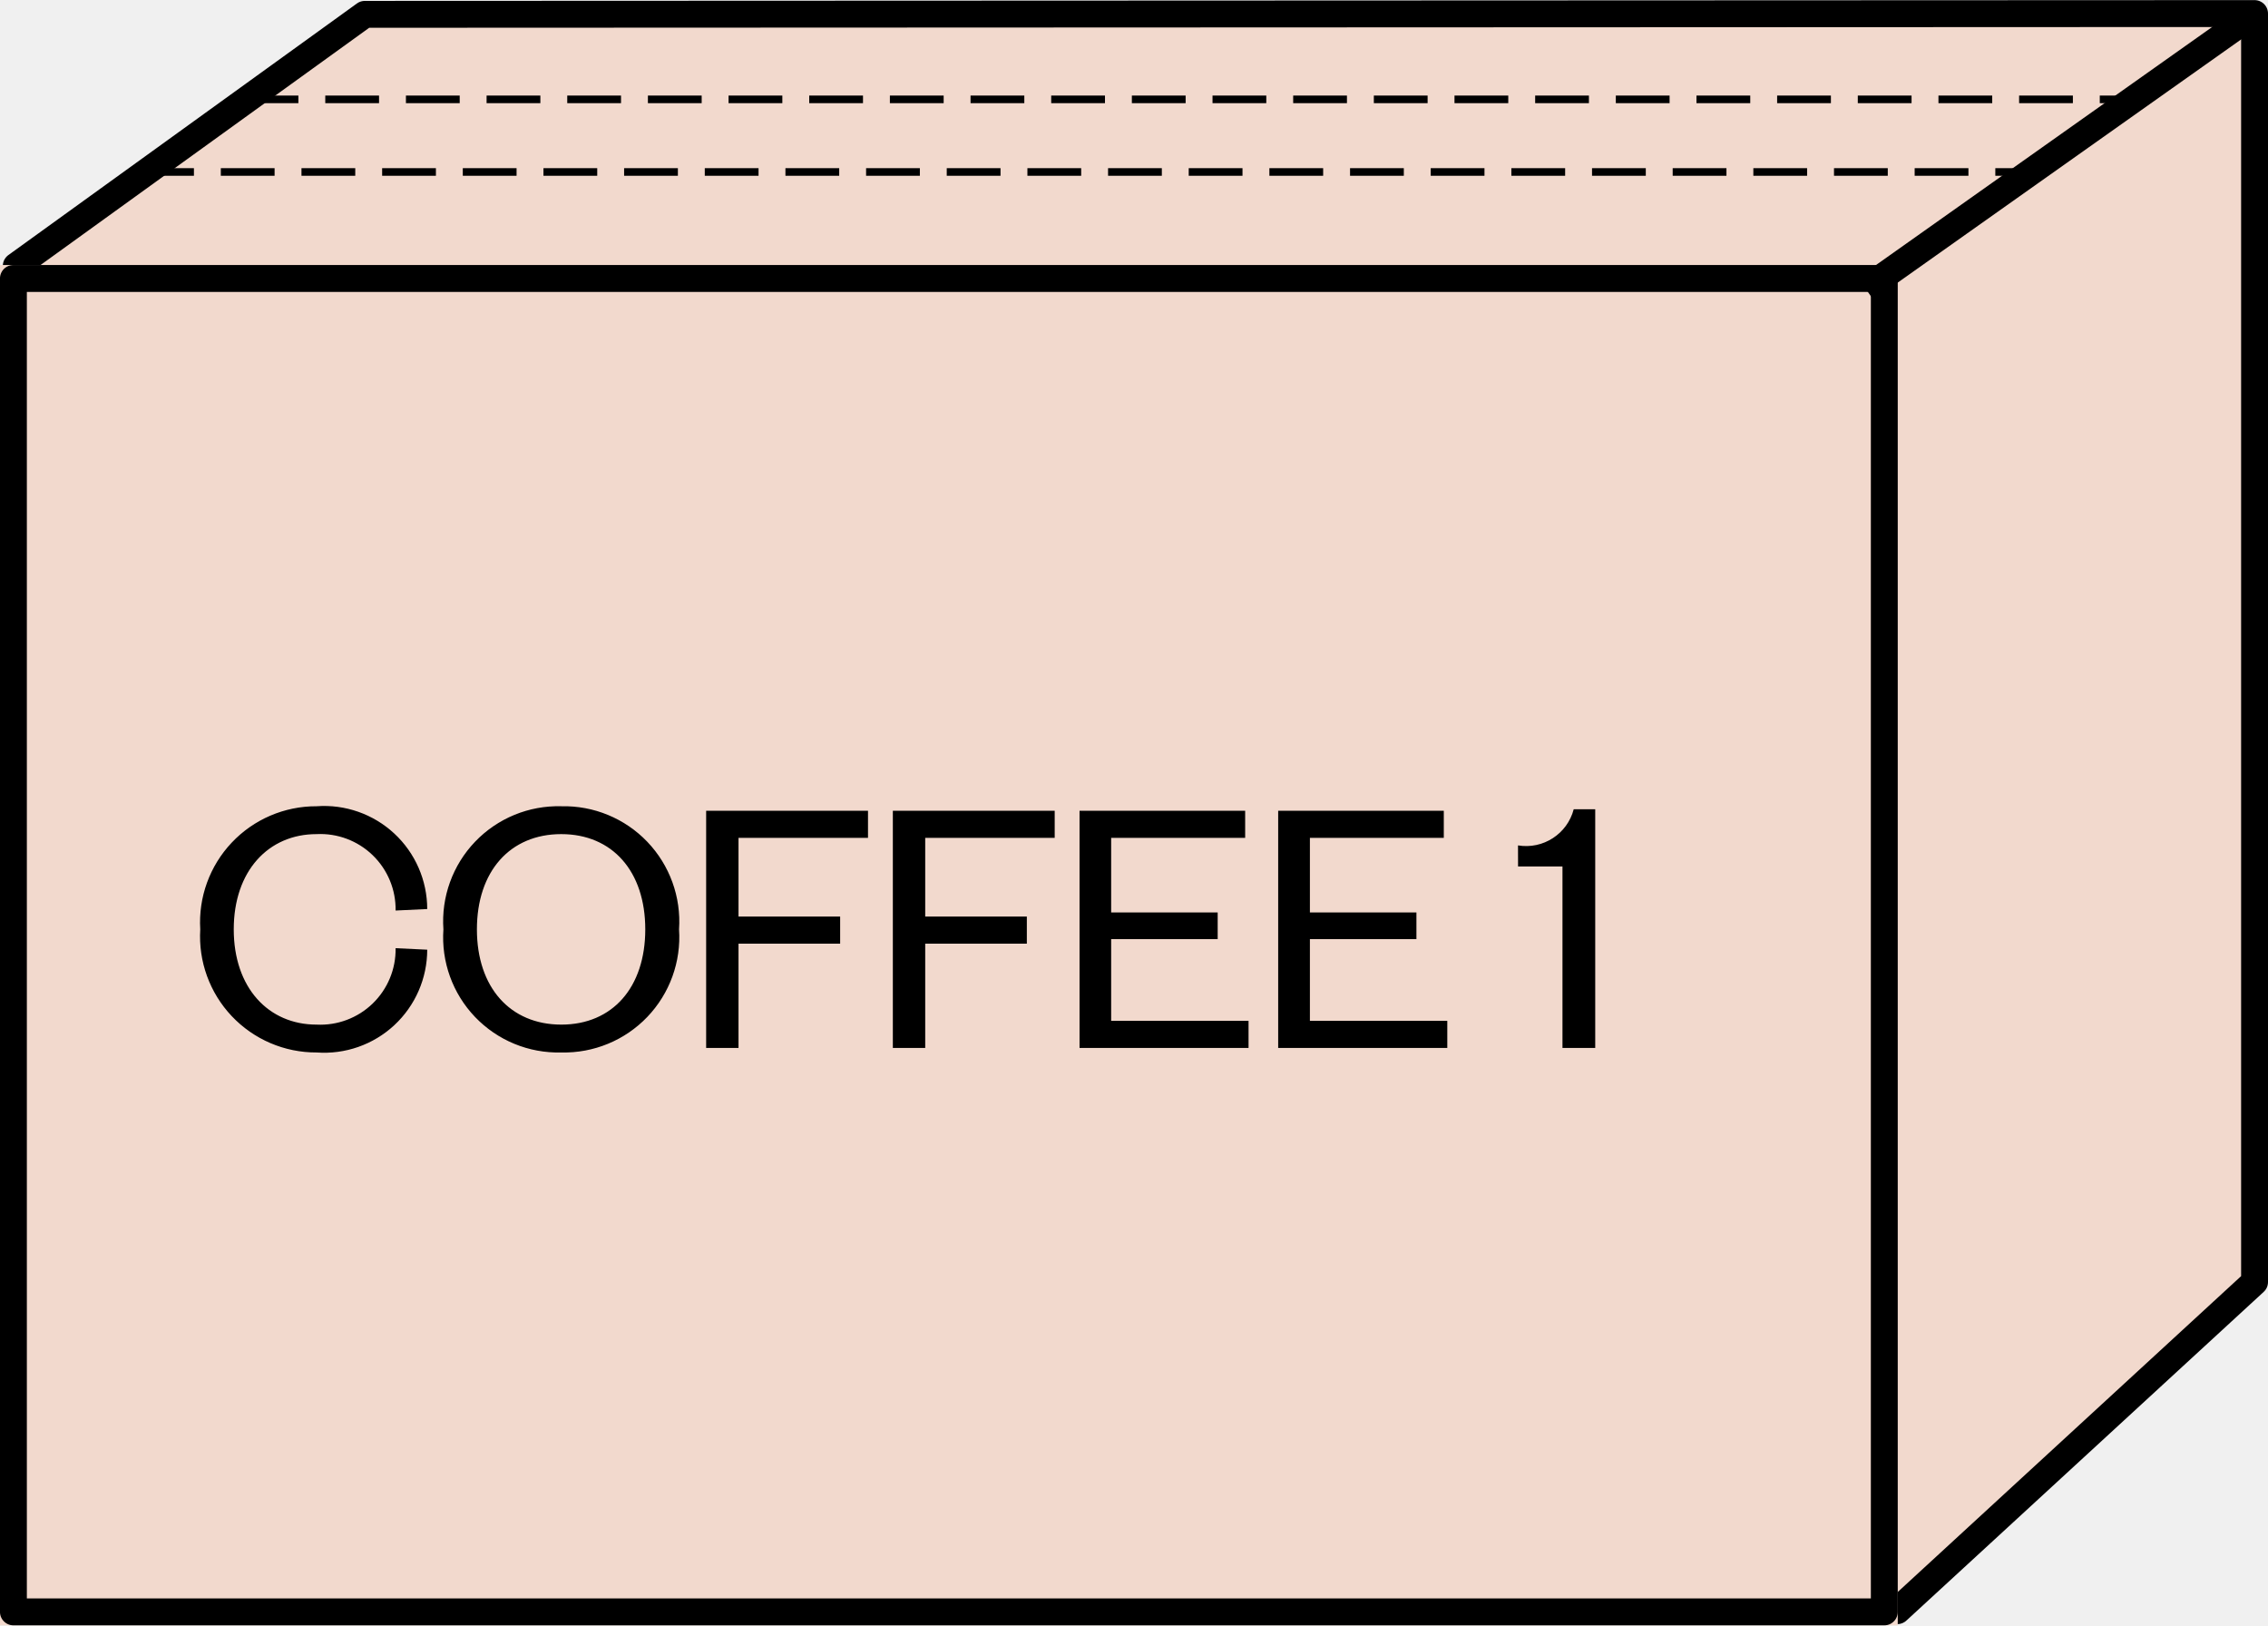
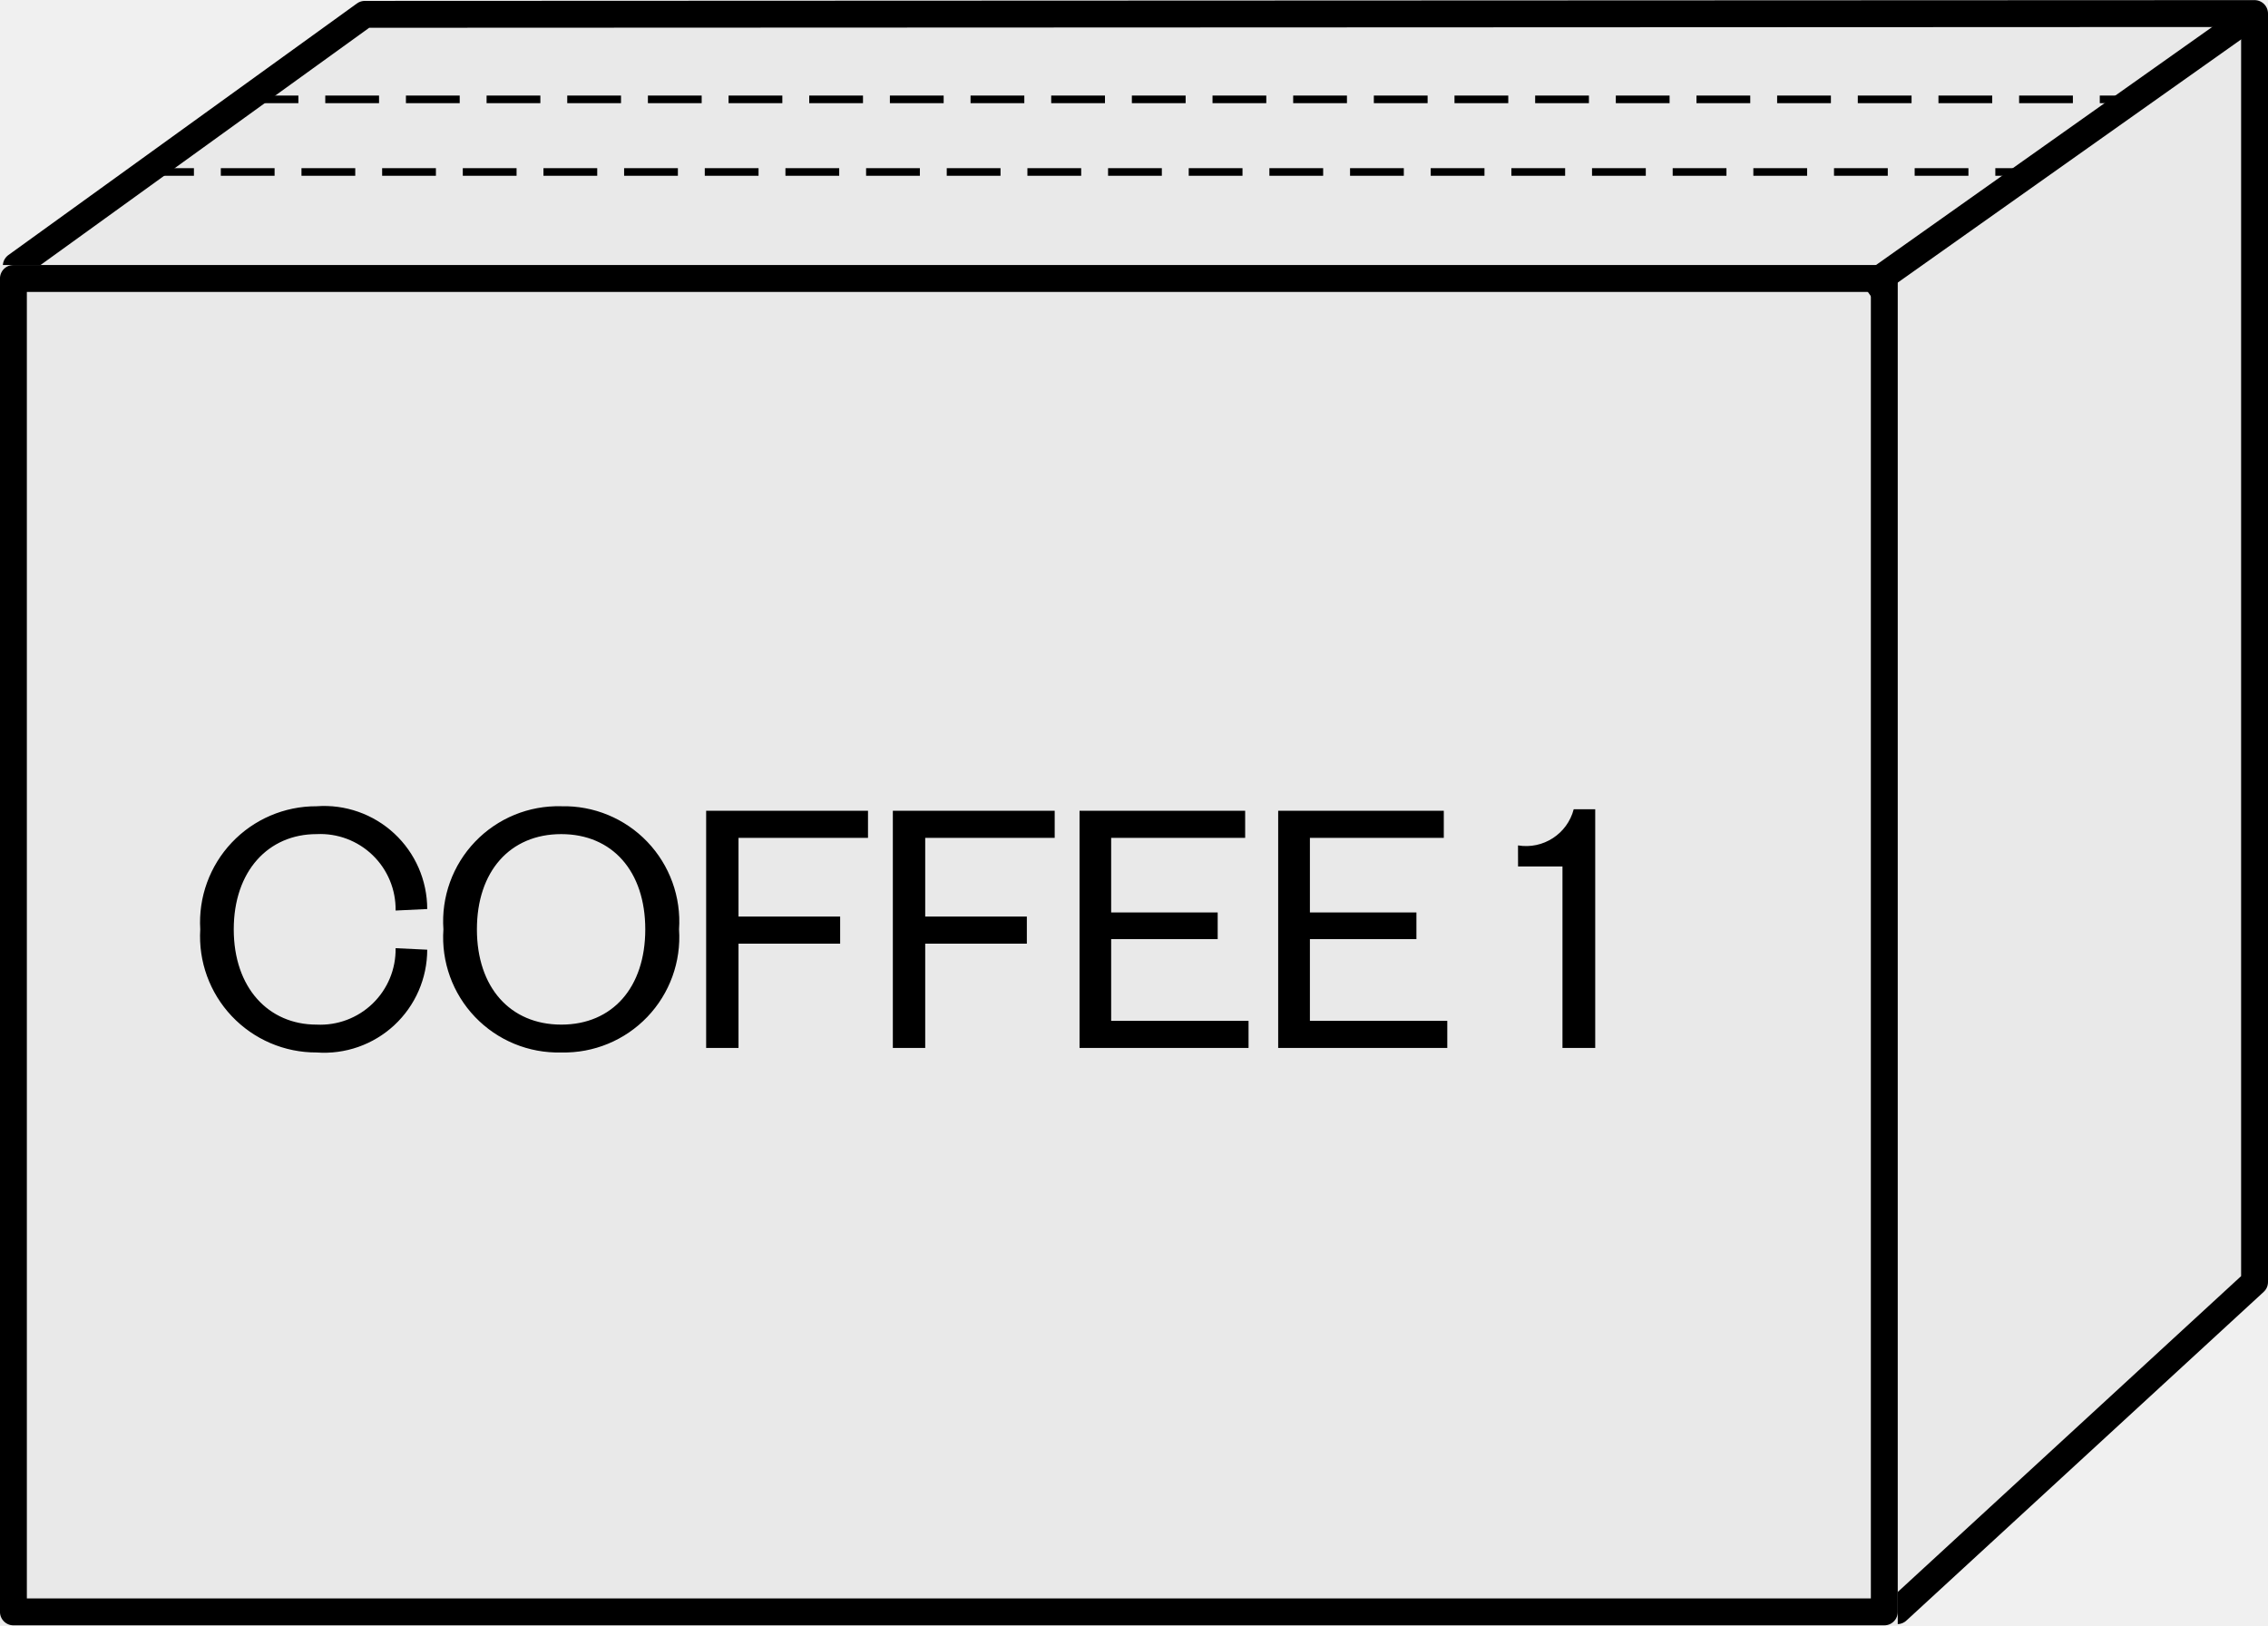
<svg xmlns="http://www.w3.org/2000/svg" width="84.355" height="60.441" viewBox="0 0 84.355 60.441">
  <g id="Group_318" data-name="Group 318" transform="translate(-341 -1762.078)">
    <g id="Group_317" data-name="Group 317" transform="translate(-0.145 -116)">
      <g id="Group_147" data-name="Group 147" transform="translate(-557.964 -709.682)">
-         <path id="Path_51" data-name="Path 51" d="M323.838,259.482l13.036,8.81,13.288-12.222V208.9l-70.285.029-12.965,9.357,12.666,9.479Z" transform="translate(632.802 2379.364)" fill="#f2d9cd" stroke="#000" stroke-linejoin="round" stroke-miterlimit="10" stroke-width="1" />
-         <g id="Rectangle_108" data-name="Rectangle 108" transform="translate(899.108 2597.615)" fill="#f2d9cd" stroke="#000" stroke-linejoin="round" stroke-miterlimit="10" stroke-width="1">
+         <path id="Path_51" data-name="Path 51" d="M323.838,259.482l13.036,8.81,13.288-12.222V208.9l-70.285.029-12.965,9.357,12.666,9.479Z" transform="translate(632.802 2379.364)" fill="#e9e9e9" stroke="#000" stroke-linejoin="round" stroke-miterlimit="10" stroke-width="1" />
+         <g id="Rectangle_108" data-name="Rectangle 108" transform="translate(899.108 2597.615)" fill="#e9e9e9" stroke="#000" stroke-linejoin="round" stroke-miterlimit="10" stroke-width="1">
          <rect width="70.585" height="50.586" stroke="none" />
          <rect x="0.5" y="0.5" width="69.585" height="49.586" fill="none" />
        </g>
        <line id="Line_84" data-name="Line 84" y1="10.24" x2="14.464" transform="translate(968.5 2588.26)" fill="#fff" stroke="#000" stroke-miterlimit="10" stroke-width="1" />
        <line id="Line_85" data-name="Line 85" x2="70.249" transform="translate(904.322 2594.155)" fill="#fff" stroke="#000" stroke-miterlimit="10" stroke-width="0.283" stroke-dasharray="2 1 2 1 2 1" />
        <path id="Path_52" data-name="Path 52" d="M0,0H70.2" transform="translate(908.207 2591.455)" fill="#fff" stroke="#000" stroke-width="0.283" stroke-dasharray="2 1 2 1 2 1" />
      </g>
    </g>
    <path id="Path_56" data-name="Path 56" d="M.448-4.41A4.316,4.316,0,0,0,4.774.168,3.834,3.834,0,0,0,8.89-3.654L7.714-3.71A2.8,2.8,0,0,1,4.774-.868c-1.792,0-3.08-1.372-3.08-3.542s1.288-3.542,3.08-3.542A2.8,2.8,0,0,1,7.714-5.11L8.89-5.166A3.834,3.834,0,0,0,4.774-8.988,4.316,4.316,0,0,0,.448-4.41Zm17.808,0a4.288,4.288,0,0,0-4.382-4.578A4.28,4.28,0,0,0,9.492-4.41,4.28,4.28,0,0,0,13.874.168,4.288,4.288,0,0,0,18.256-4.41ZM17-4.41c0,2.156-1.218,3.542-3.122,3.542S10.738-2.254,10.738-4.41s1.232-3.542,3.136-3.542S17-6.566,17-4.41ZM20.468,0V-3.878h3.78V-4.886h-3.78V-7.812h4.816V-8.82h-6.02V0Zm6.944,0V-3.878h3.78V-4.886h-3.78V-7.812h4.816V-8.82h-6.02V0ZM39.438-1.008h-5.11V-4.046H38.29V-5.04H34.328V-7.812h4.984V-8.82h-6.16V0h6.286Zm7.392,0H41.72V-4.046h3.962V-5.04H41.72V-7.812H46.7V-8.82h-6.16V0H46.83Zm2.632-5.74h1.652V0h1.218V-8.876h-.8a1.831,1.831,0,0,1-2.072,1.344Z" transform="translate(348 1801.048)" />
  </g>
</svg>
